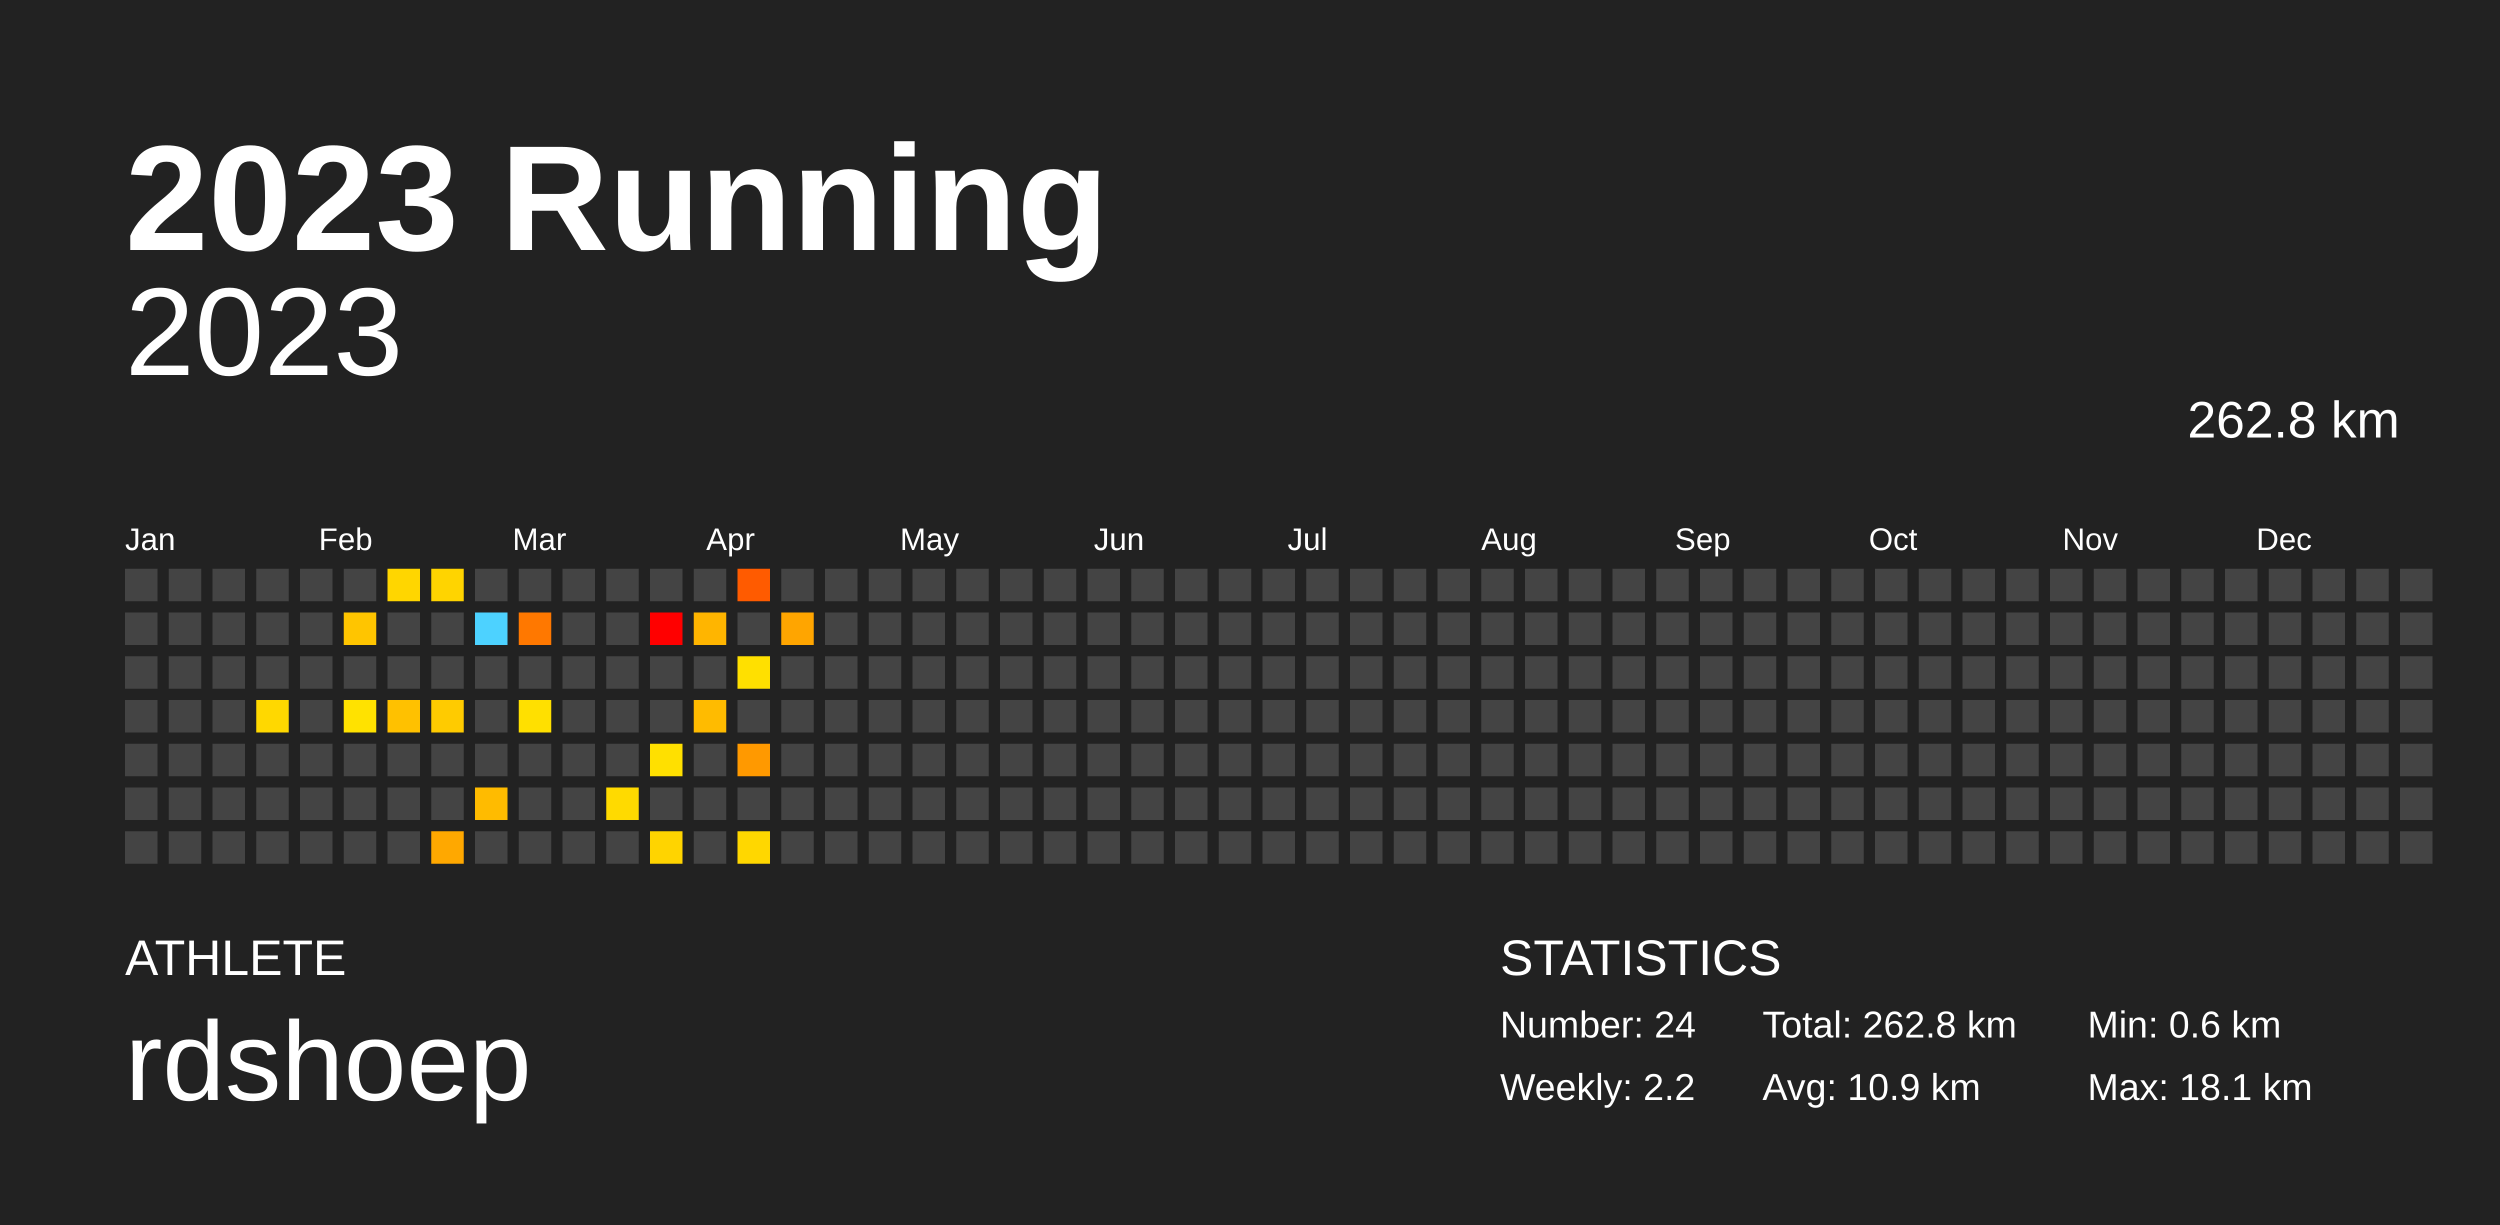
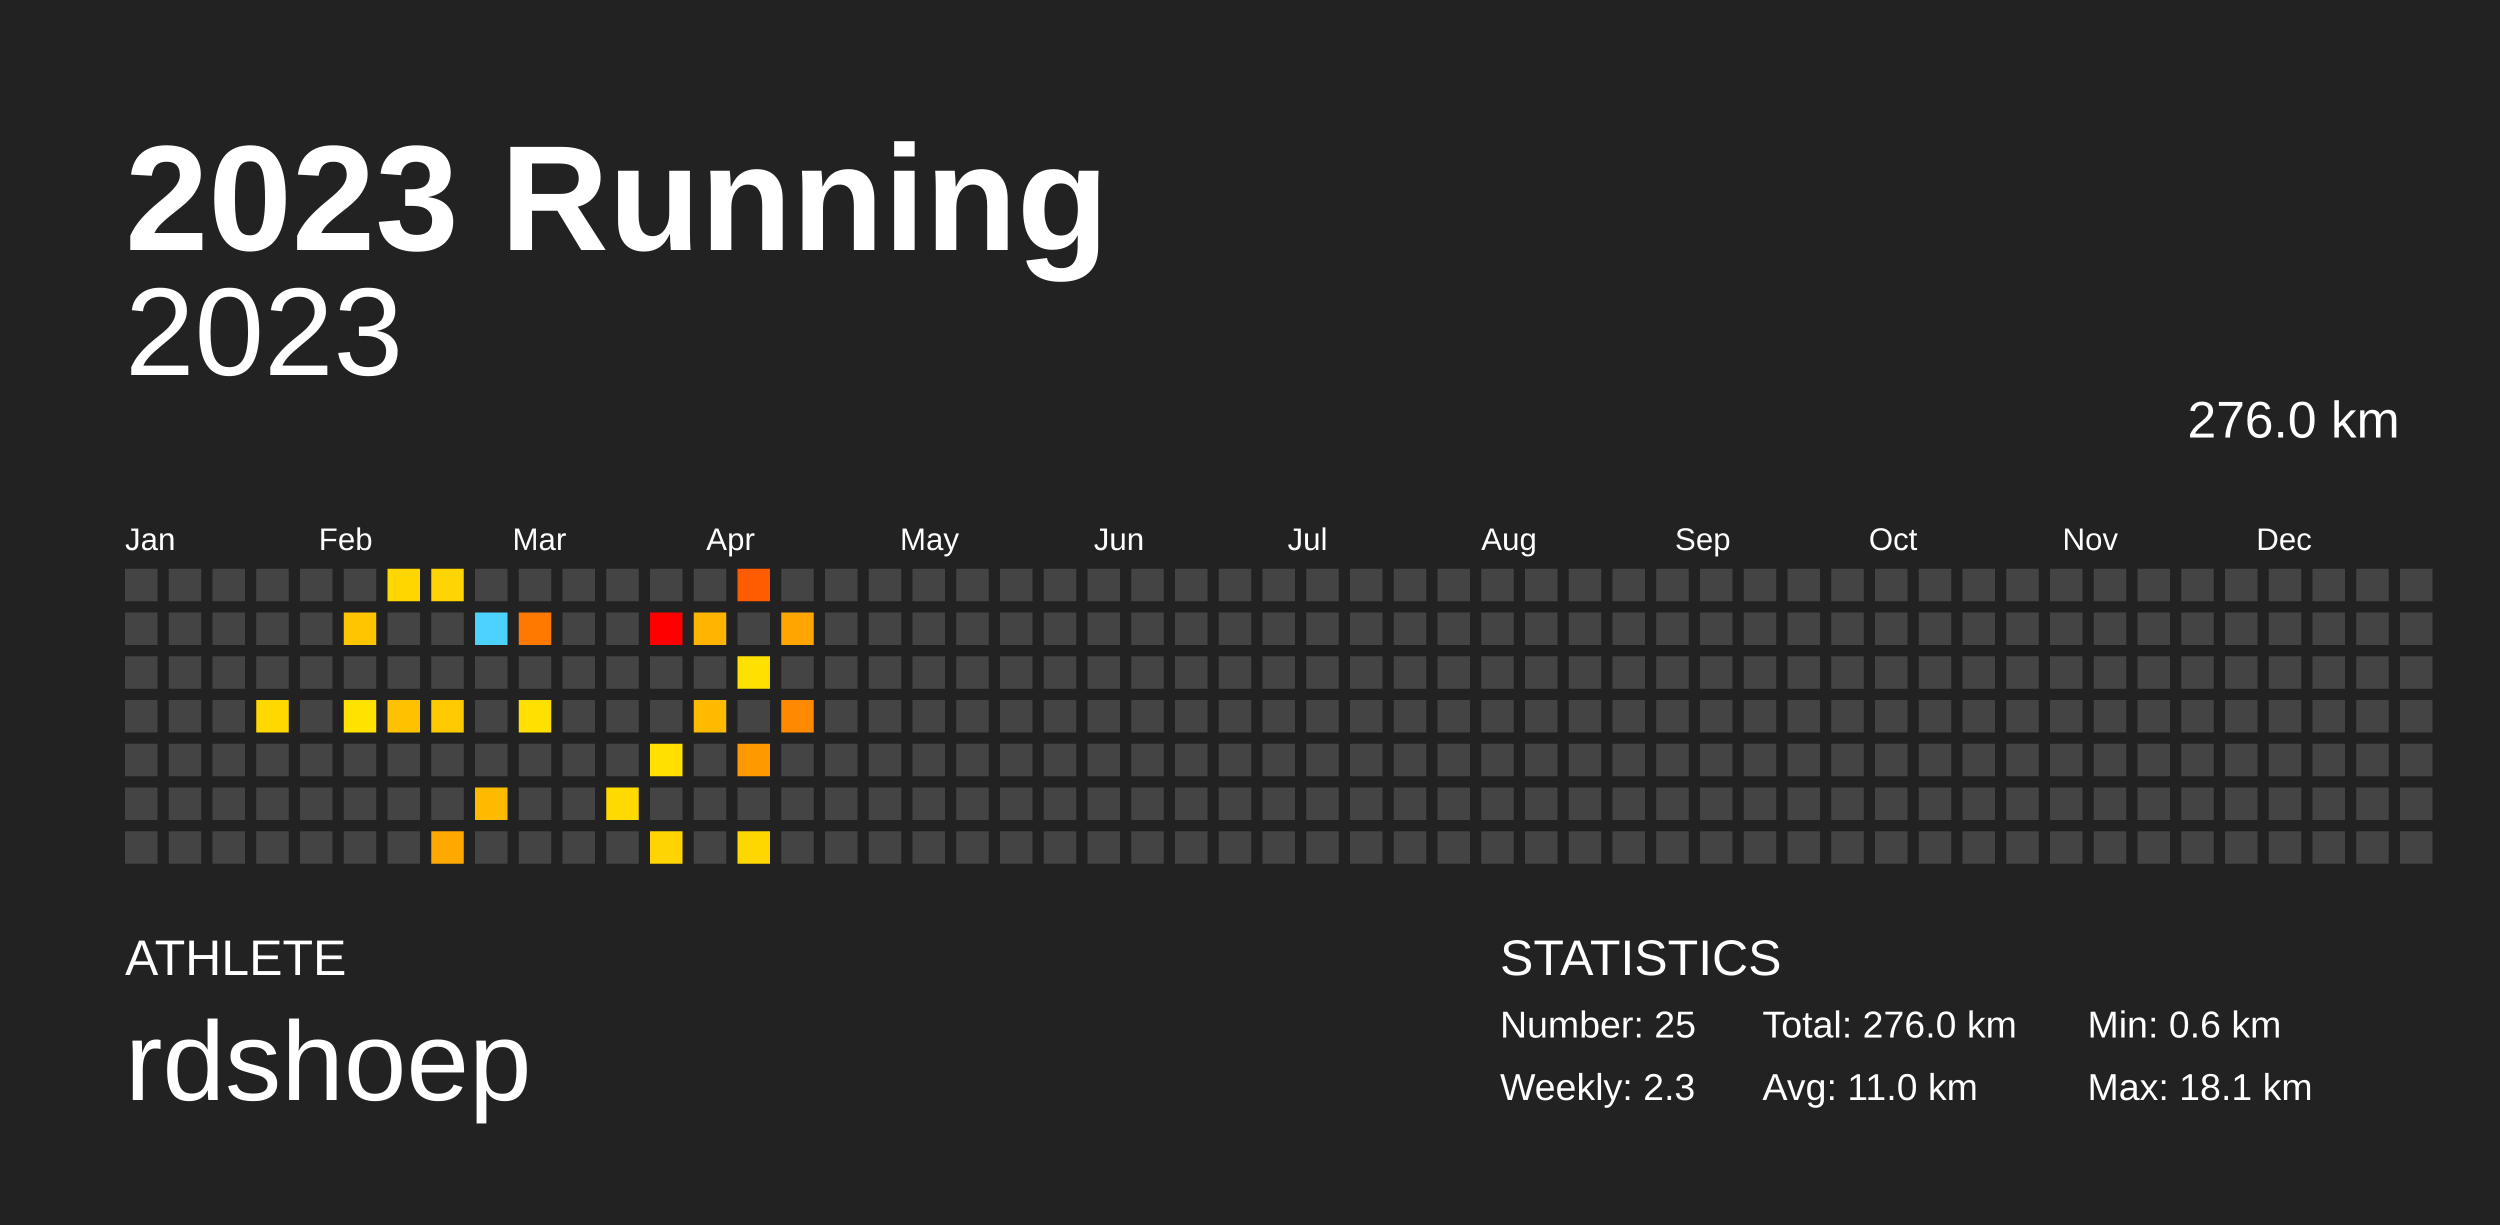
<svg xmlns="http://www.w3.org/2000/svg" baseProfile="full" height="98mm" version="1.1" viewBox="0,0,200,98" width="200mm">
  <defs />
  <rect fill="#222222" height="98" width="200" x="0" y="0" />
  <text fill="#FFFFFF" style="font-size:12px; font-family:Arial; font-weight:bold;" x="10" y="20">2023 Running</text>
  <text fill="#FFFFFF" style="font-size:4px; font-family:Arial" x="10" y="78">ATHLETE</text>
  <text fill="#FFFFFF" style="font-size:9px; font-family:Arial" x="10" y="88">rdshoep</text>
  <text fill="#FFFFFF" style="font-size:4px; font-family:Arial" x="120" y="78">STATISTICS</text>
-   <text fill="#FFFFFF" style="font-size:3px; font-family:Arial" x="120" y="83">Number: 24</text>
-   <text fill="#FFFFFF" style="font-size:3px; font-family:Arial" x="120" y="88">Weekly: 2.2</text>
-   <text fill="#FFFFFF" style="font-size:3px; font-family:Arial" x="141" y="83">Total: 262.8 km</text>
-   <text fill="#FFFFFF" style="font-size:3px; font-family:Arial" x="141" y="88">Avg: 10.9 km</text>
+   <text fill="#FFFFFF" style="font-size:3px; font-family:Arial" x="120" y="83">Number: 25</text>
+   <text fill="#FFFFFF" style="font-size:3px; font-family:Arial" x="120" y="88">Weekly: 2.3</text>
+   <text fill="#FFFFFF" style="font-size:3px; font-family:Arial" x="141" y="83">Total: 276.0 km</text>
+   <text fill="#FFFFFF" style="font-size:3px; font-family:Arial" x="141" y="88">Avg: 11.0 km</text>
  <text fill="#FFFFFF" style="font-size:3px; font-family:Arial" x="167" y="83">Min: 0.6 km</text>
  <text fill="#FFFFFF" style="font-size:3px; font-family:Arial" x="167" y="88">Max: 18.1 km</text>
  <text alignment-baseline="hanging" fill="#FFFFFF" style="font-size:10.0px; font-family:Arial;" x="10" y="30">2023</text>
-   <text alignment-baseline="hanging" fill="#FFFFFF" style="font-size:4.125px; font-family:Arial;" x="175" y="35">262.8 km</text>
+   <text alignment-baseline="hanging" fill="#FFFFFF" style="font-size:4.125px; font-family:Arial;" x="175" y="35">276.0 km</text>
  <text fill="#FFFFFF" style="font-size:2.5px; font-family:Arial" x="10.0" y="44">Jan</text>
  <text fill="#FFFFFF" style="font-size:2.5px; font-family:Arial" x="25.5" y="44">Feb</text>
  <text fill="#FFFFFF" style="font-size:2.5px; font-family:Arial" x="41.0" y="44">Mar</text>
  <text fill="#FFFFFF" style="font-size:2.5px; font-family:Arial" x="56.5" y="44">Apr</text>
  <text fill="#FFFFFF" style="font-size:2.5px; font-family:Arial" x="72.0" y="44">May</text>
  <text fill="#FFFFFF" style="font-size:2.5px; font-family:Arial" x="87.5" y="44">Jun</text>
  <text fill="#FFFFFF" style="font-size:2.5px; font-family:Arial" x="103.0" y="44">Jul</text>
  <text fill="#FFFFFF" style="font-size:2.5px; font-family:Arial" x="118.5" y="44">Aug</text>
  <text fill="#FFFFFF" style="font-size:2.5px; font-family:Arial" x="134.0" y="44">Sep</text>
  <text fill="#FFFFFF" style="font-size:2.5px; font-family:Arial" x="149.5" y="44">Oct</text>
  <text fill="#FFFFFF" style="font-size:2.5px; font-family:Arial" x="165.0" y="44">Nov</text>
  <text fill="#FFFFFF" style="font-size:2.5px; font-family:Arial" x="180.5" y="44">Dec</text>
  <rect fill="#444444" height="2.6" width="2.6" x="10.0" y="45.5" />
  <rect fill="#444444" height="2.6" width="2.6" x="10.0" y="49.0" />
  <rect fill="#444444" height="2.6" width="2.6" x="10.0" y="52.5" />
  <rect fill="#444444" height="2.6" width="2.6" x="10.0" y="56.0" />
  <rect fill="#444444" height="2.6" width="2.6" x="10.0" y="59.5" />
  <rect fill="#444444" height="2.6" width="2.6" x="10.0" y="63.0" />
  <rect fill="#444444" height="2.6" width="2.6" x="10.0" y="66.5" />
  <rect fill="#444444" height="2.6" width="2.6" x="13.5" y="45.5" />
  <rect fill="#444444" height="2.6" width="2.6" x="13.5" y="49.0" />
  <rect fill="#444444" height="2.6" width="2.6" x="13.5" y="52.5" />
  <rect fill="#444444" height="2.6" width="2.6" x="13.5" y="56.0" />
  <rect fill="#444444" height="2.6" width="2.6" x="13.5" y="59.5" />
  <rect fill="#444444" height="2.6" width="2.6" x="13.5" y="63.0" />
  <rect fill="#444444" height="2.6" width="2.6" x="13.5" y="66.5" />
  <rect fill="#444444" height="2.6" width="2.6" x="17.0" y="45.5" />
  <rect fill="#444444" height="2.6" width="2.6" x="17.0" y="49.0" />
  <rect fill="#444444" height="2.6" width="2.6" x="17.0" y="52.5" />
  <rect fill="#444444" height="2.6" width="2.6" x="17.0" y="56.0" />
  <rect fill="#444444" height="2.6" width="2.6" x="17.0" y="59.5" />
  <rect fill="#444444" height="2.6" width="2.6" x="17.0" y="63.0" />
  <rect fill="#444444" height="2.6" width="2.6" x="17.0" y="66.5" />
  <rect fill="#444444" height="2.6" width="2.6" x="20.5" y="45.5" />
  <rect fill="#444444" height="2.6" width="2.6" x="20.5" y="49.0" />
  <rect fill="#444444" height="2.6" width="2.6" x="20.5" y="52.5" />
  <rect fill="#ffd800" height="2.6" width="2.6" x="20.5" y="56.0" />
  <rect fill="#444444" height="2.6" width="2.6" x="20.5" y="59.5" />
  <rect fill="#444444" height="2.6" width="2.6" x="20.5" y="63.0" />
  <rect fill="#444444" height="2.6" width="2.6" x="20.5" y="66.5" />
  <rect fill="#444444" height="2.6" width="2.6" x="24.0" y="45.5" />
  <rect fill="#444444" height="2.6" width="2.6" x="24.0" y="49.0" />
  <rect fill="#444444" height="2.6" width="2.6" x="24.0" y="52.5" />
  <rect fill="#444444" height="2.6" width="2.6" x="24.0" y="56.0" />
  <rect fill="#444444" height="2.6" width="2.6" x="24.0" y="59.5" />
  <rect fill="#444444" height="2.6" width="2.6" x="24.0" y="63.0" />
  <rect fill="#444444" height="2.6" width="2.6" x="24.0" y="66.5" />
  <rect fill="#444444" height="2.6" width="2.6" x="27.5" y="45.5" />
  <rect fill="#ffc500" height="2.6" width="2.6" x="27.5" y="49.0" />
  <rect fill="#444444" height="2.6" width="2.6" x="27.5" y="52.5" />
  <rect fill="#ffe200" height="2.6" width="2.6" x="27.5" y="56.0" />
  <rect fill="#444444" height="2.6" width="2.6" x="27.5" y="59.5" />
  <rect fill="#444444" height="2.6" width="2.6" x="27.5" y="63.0" />
  <rect fill="#444444" height="2.6" width="2.6" x="27.5" y="66.5" />
  <rect fill="#ffd600" height="2.6" width="2.6" x="31.0" y="45.5" />
  <rect fill="#444444" height="2.6" width="2.6" x="31.0" y="49.0" />
  <rect fill="#444444" height="2.6" width="2.6" x="31.0" y="52.5" />
  <rect fill="#ffc100" height="2.6" width="2.6" x="31.0" y="56.0" />
  <rect fill="#444444" height="2.6" width="2.6" x="31.0" y="59.5" />
  <rect fill="#444444" height="2.6" width="2.6" x="31.0" y="63.0" />
  <rect fill="#444444" height="2.6" width="2.6" x="31.0" y="66.5" />
  <rect fill="#ffd400" height="2.6" width="2.6" x="34.5" y="45.5" />
  <rect fill="#444444" height="2.6" width="2.6" x="34.5" y="49.0" />
  <rect fill="#444444" height="2.6" width="2.6" x="34.5" y="52.5" />
  <rect fill="#ffcb00" height="2.6" width="2.6" x="34.5" y="56.0" />
  <rect fill="#444444" height="2.6" width="2.6" x="34.5" y="59.5" />
  <rect fill="#444444" height="2.6" width="2.6" x="34.5" y="63.0" />
  <rect fill="#ffa800" height="2.6" width="2.6" x="34.5" y="66.5" />
  <rect fill="#444444" height="2.6" width="2.6" x="38.0" y="45.5" />
  <rect fill="#4dd2ff" height="2.6" width="2.6" x="38.0" y="49.0" />
  <rect fill="#444444" height="2.6" width="2.6" x="38.0" y="52.5" />
  <rect fill="#444444" height="2.6" width="2.6" x="38.0" y="56.0" />
  <rect fill="#444444" height="2.6" width="2.6" x="38.0" y="59.5" />
  <rect fill="#ffbb00" height="2.6" width="2.6" x="38.0" y="63.0" />
  <rect fill="#444444" height="2.6" width="2.6" x="38.0" y="66.5" />
  <rect fill="#444444" height="2.6" width="2.6" x="41.5" y="45.5" />
  <rect fill="#ff7800" height="2.6" width="2.6" x="41.5" y="49.0" />
  <rect fill="#444444" height="2.6" width="2.6" x="41.5" y="52.5" />
  <rect fill="#ffe000" height="2.6" width="2.6" x="41.5" y="56.0" />
  <rect fill="#444444" height="2.6" width="2.6" x="41.5" y="59.5" />
  <rect fill="#444444" height="2.6" width="2.6" x="41.5" y="63.0" />
  <rect fill="#444444" height="2.6" width="2.6" x="41.5" y="66.5" />
  <rect fill="#444444" height="2.6" width="2.6" x="45.0" y="45.5" />
  <rect fill="#444444" height="2.6" width="2.6" x="45.0" y="49.0" />
  <rect fill="#444444" height="2.6" width="2.6" x="45.0" y="52.5" />
  <rect fill="#444444" height="2.6" width="2.6" x="45.0" y="56.0" />
  <rect fill="#444444" height="2.6" width="2.6" x="45.0" y="59.5" />
  <rect fill="#444444" height="2.6" width="2.6" x="45.0" y="63.0" />
  <rect fill="#444444" height="2.6" width="2.6" x="45.0" y="66.5" />
  <rect fill="#444444" height="2.6" width="2.6" x="48.5" y="45.5" />
  <rect fill="#444444" height="2.6" width="2.6" x="48.5" y="49.0" />
  <rect fill="#444444" height="2.6" width="2.6" x="48.5" y="52.5" />
  <rect fill="#444444" height="2.6" width="2.6" x="48.5" y="56.0" />
  <rect fill="#444444" height="2.6" width="2.6" x="48.5" y="59.5" />
  <rect fill="#ffda00" height="2.6" width="2.6" x="48.5" y="63.0" />
  <rect fill="#444444" height="2.6" width="2.6" x="48.5" y="66.5" />
  <rect fill="#444444" height="2.6" width="2.6" x="52.0" y="45.5" />
  <rect fill="#ff0000" height="2.6" width="2.6" x="52.0" y="49.0" />
  <rect fill="#444444" height="2.6" width="2.6" x="52.0" y="52.5" />
  <rect fill="#444444" height="2.6" width="2.6" x="52.0" y="56.0" />
  <rect fill="#ffe000" height="2.6" width="2.6" x="52.0" y="59.5" />
  <rect fill="#444444" height="2.6" width="2.6" x="52.0" y="63.0" />
  <rect fill="#ffd400" height="2.6" width="2.6" x="52.0" y="66.5" />
  <rect fill="#444444" height="2.6" width="2.6" x="55.5" y="45.5" />
  <rect fill="#ffb500" height="2.6" width="2.6" x="55.5" y="49.0" />
  <rect fill="#444444" height="2.6" width="2.6" x="55.5" y="52.5" />
  <rect fill="#ffbb00" height="2.6" width="2.6" x="55.5" y="56.0" />
  <rect fill="#444444" height="2.6" width="2.6" x="55.5" y="59.5" />
  <rect fill="#444444" height="2.6" width="2.6" x="55.5" y="63.0" />
  <rect fill="#444444" height="2.6" width="2.6" x="55.5" y="66.5" />
  <rect fill="#ff5b00" height="2.6" width="2.6" x="59.0" y="45.5" />
  <rect fill="#444444" height="2.6" width="2.6" x="59.0" y="49.0" />
  <rect fill="#ffe000" height="2.6" width="2.6" x="59.0" y="52.5" />
  <rect fill="#444444" height="2.6" width="2.6" x="59.0" y="56.0" />
  <rect fill="#ff9900" height="2.6" width="2.6" x="59.0" y="59.5" />
  <rect fill="#444444" height="2.6" width="2.6" x="59.0" y="63.0" />
  <rect fill="#ffd700" height="2.6" width="2.6" x="59.0" y="66.5" />
  <rect fill="#444444" height="2.6" width="2.6" x="62.5" y="45.5" />
  <rect fill="#ffa500" height="2.6" width="2.6" x="62.5" y="49.0" />
  <rect fill="#444444" height="2.6" width="2.6" x="62.5" y="52.5" />
-   <rect fill="#444444" height="2.6" width="2.6" x="62.5" y="56.0" />
+   <rect fill="#ff8900" height="2.6" width="2.6" x="62.5" y="56.0" />
  <rect fill="#444444" height="2.6" width="2.6" x="62.5" y="59.5" />
  <rect fill="#444444" height="2.6" width="2.6" x="62.5" y="63.0" />
  <rect fill="#444444" height="2.6" width="2.6" x="62.5" y="66.5" />
  <rect fill="#444444" height="2.6" width="2.6" x="66.0" y="45.5" />
  <rect fill="#444444" height="2.6" width="2.6" x="66.0" y="49.0" />
  <rect fill="#444444" height="2.6" width="2.6" x="66.0" y="52.5" />
  <rect fill="#444444" height="2.6" width="2.6" x="66.0" y="56.0" />
  <rect fill="#444444" height="2.6" width="2.6" x="66.0" y="59.5" />
  <rect fill="#444444" height="2.6" width="2.6" x="66.0" y="63.0" />
  <rect fill="#444444" height="2.6" width="2.6" x="66.0" y="66.5" />
  <rect fill="#444444" height="2.6" width="2.6" x="69.5" y="45.5" />
  <rect fill="#444444" height="2.6" width="2.6" x="69.5" y="49.0" />
  <rect fill="#444444" height="2.6" width="2.6" x="69.5" y="52.5" />
  <rect fill="#444444" height="2.6" width="2.6" x="69.5" y="56.0" />
  <rect fill="#444444" height="2.6" width="2.6" x="69.5" y="59.5" />
  <rect fill="#444444" height="2.6" width="2.6" x="69.5" y="63.0" />
  <rect fill="#444444" height="2.6" width="2.6" x="69.5" y="66.5" />
  <rect fill="#444444" height="2.6" width="2.6" x="73.0" y="45.5" />
  <rect fill="#444444" height="2.6" width="2.6" x="73.0" y="49.0" />
  <rect fill="#444444" height="2.6" width="2.6" x="73.0" y="52.5" />
  <rect fill="#444444" height="2.6" width="2.6" x="73.0" y="56.0" />
  <rect fill="#444444" height="2.6" width="2.6" x="73.0" y="59.5" />
  <rect fill="#444444" height="2.6" width="2.6" x="73.0" y="63.0" />
  <rect fill="#444444" height="2.6" width="2.6" x="73.0" y="66.5" />
  <rect fill="#444444" height="2.6" width="2.6" x="76.5" y="45.5" />
  <rect fill="#444444" height="2.6" width="2.6" x="76.5" y="49.0" />
  <rect fill="#444444" height="2.6" width="2.6" x="76.5" y="52.5" />
  <rect fill="#444444" height="2.6" width="2.6" x="76.5" y="56.0" />
  <rect fill="#444444" height="2.6" width="2.6" x="76.5" y="59.5" />
  <rect fill="#444444" height="2.6" width="2.6" x="76.5" y="63.0" />
  <rect fill="#444444" height="2.6" width="2.6" x="76.5" y="66.5" />
  <rect fill="#444444" height="2.6" width="2.6" x="80.0" y="45.5" />
  <rect fill="#444444" height="2.6" width="2.6" x="80.0" y="49.0" />
  <rect fill="#444444" height="2.6" width="2.6" x="80.0" y="52.5" />
  <rect fill="#444444" height="2.6" width="2.6" x="80.0" y="56.0" />
  <rect fill="#444444" height="2.6" width="2.6" x="80.0" y="59.5" />
  <rect fill="#444444" height="2.6" width="2.6" x="80.0" y="63.0" />
  <rect fill="#444444" height="2.6" width="2.6" x="80.0" y="66.5" />
  <rect fill="#444444" height="2.6" width="2.6" x="83.5" y="45.5" />
  <rect fill="#444444" height="2.6" width="2.6" x="83.5" y="49.0" />
  <rect fill="#444444" height="2.6" width="2.6" x="83.5" y="52.5" />
  <rect fill="#444444" height="2.6" width="2.6" x="83.5" y="56.0" />
  <rect fill="#444444" height="2.6" width="2.6" x="83.5" y="59.5" />
  <rect fill="#444444" height="2.6" width="2.6" x="83.5" y="63.0" />
  <rect fill="#444444" height="2.6" width="2.6" x="83.5" y="66.5" />
  <rect fill="#444444" height="2.6" width="2.6" x="87.0" y="45.5" />
  <rect fill="#444444" height="2.6" width="2.6" x="87.0" y="49.0" />
  <rect fill="#444444" height="2.6" width="2.6" x="87.0" y="52.5" />
  <rect fill="#444444" height="2.6" width="2.6" x="87.0" y="56.0" />
  <rect fill="#444444" height="2.6" width="2.6" x="87.0" y="59.5" />
  <rect fill="#444444" height="2.6" width="2.6" x="87.0" y="63.0" />
  <rect fill="#444444" height="2.6" width="2.6" x="87.0" y="66.5" />
  <rect fill="#444444" height="2.6" width="2.6" x="90.5" y="45.5" />
  <rect fill="#444444" height="2.6" width="2.6" x="90.5" y="49.0" />
  <rect fill="#444444" height="2.6" width="2.6" x="90.5" y="52.5" />
  <rect fill="#444444" height="2.6" width="2.6" x="90.5" y="56.0" />
  <rect fill="#444444" height="2.6" width="2.6" x="90.5" y="59.5" />
  <rect fill="#444444" height="2.6" width="2.6" x="90.5" y="63.0" />
  <rect fill="#444444" height="2.6" width="2.6" x="90.5" y="66.5" />
  <rect fill="#444444" height="2.6" width="2.6" x="94.0" y="45.5" />
  <rect fill="#444444" height="2.6" width="2.6" x="94.0" y="49.0" />
  <rect fill="#444444" height="2.6" width="2.6" x="94.0" y="52.5" />
  <rect fill="#444444" height="2.6" width="2.6" x="94.0" y="56.0" />
  <rect fill="#444444" height="2.6" width="2.6" x="94.0" y="59.5" />
  <rect fill="#444444" height="2.6" width="2.6" x="94.0" y="63.0" />
  <rect fill="#444444" height="2.6" width="2.6" x="94.0" y="66.5" />
  <rect fill="#444444" height="2.6" width="2.6" x="97.5" y="45.5" />
  <rect fill="#444444" height="2.6" width="2.6" x="97.5" y="49.0" />
  <rect fill="#444444" height="2.6" width="2.6" x="97.5" y="52.5" />
  <rect fill="#444444" height="2.6" width="2.6" x="97.5" y="56.0" />
  <rect fill="#444444" height="2.6" width="2.6" x="97.5" y="59.5" />
  <rect fill="#444444" height="2.6" width="2.6" x="97.5" y="63.0" />
  <rect fill="#444444" height="2.6" width="2.6" x="97.5" y="66.5" />
  <rect fill="#444444" height="2.6" width="2.6" x="101.0" y="45.5" />
  <rect fill="#444444" height="2.6" width="2.6" x="101.0" y="49.0" />
  <rect fill="#444444" height="2.6" width="2.6" x="101.0" y="52.5" />
  <rect fill="#444444" height="2.6" width="2.6" x="101.0" y="56.0" />
  <rect fill="#444444" height="2.6" width="2.6" x="101.0" y="59.5" />
  <rect fill="#444444" height="2.6" width="2.6" x="101.0" y="63.0" />
  <rect fill="#444444" height="2.6" width="2.6" x="101.0" y="66.5" />
  <rect fill="#444444" height="2.6" width="2.6" x="104.5" y="45.5" />
  <rect fill="#444444" height="2.6" width="2.6" x="104.5" y="49.0" />
  <rect fill="#444444" height="2.6" width="2.6" x="104.5" y="52.5" />
  <rect fill="#444444" height="2.6" width="2.6" x="104.5" y="56.0" />
  <rect fill="#444444" height="2.6" width="2.6" x="104.5" y="59.5" />
  <rect fill="#444444" height="2.6" width="2.6" x="104.5" y="63.0" />
  <rect fill="#444444" height="2.6" width="2.6" x="104.5" y="66.5" />
  <rect fill="#444444" height="2.6" width="2.6" x="108.0" y="45.5" />
  <rect fill="#444444" height="2.6" width="2.6" x="108.0" y="49.0" />
  <rect fill="#444444" height="2.6" width="2.6" x="108.0" y="52.5" />
  <rect fill="#444444" height="2.6" width="2.6" x="108.0" y="56.0" />
  <rect fill="#444444" height="2.6" width="2.6" x="108.0" y="59.5" />
  <rect fill="#444444" height="2.6" width="2.6" x="108.0" y="63.0" />
  <rect fill="#444444" height="2.6" width="2.6" x="108.0" y="66.5" />
  <rect fill="#444444" height="2.6" width="2.6" x="111.5" y="45.5" />
  <rect fill="#444444" height="2.6" width="2.6" x="111.5" y="49.0" />
  <rect fill="#444444" height="2.6" width="2.6" x="111.5" y="52.5" />
  <rect fill="#444444" height="2.6" width="2.6" x="111.5" y="56.0" />
  <rect fill="#444444" height="2.6" width="2.6" x="111.5" y="59.5" />
  <rect fill="#444444" height="2.6" width="2.6" x="111.5" y="63.0" />
  <rect fill="#444444" height="2.6" width="2.6" x="111.5" y="66.5" />
  <rect fill="#444444" height="2.6" width="2.6" x="115.0" y="45.5" />
  <rect fill="#444444" height="2.6" width="2.6" x="115.0" y="49.0" />
  <rect fill="#444444" height="2.6" width="2.6" x="115.0" y="52.5" />
  <rect fill="#444444" height="2.6" width="2.6" x="115.0" y="56.0" />
  <rect fill="#444444" height="2.6" width="2.6" x="115.0" y="59.5" />
  <rect fill="#444444" height="2.6" width="2.6" x="115.0" y="63.0" />
  <rect fill="#444444" height="2.6" width="2.6" x="115.0" y="66.5" />
  <rect fill="#444444" height="2.6" width="2.6" x="118.5" y="45.5" />
  <rect fill="#444444" height="2.6" width="2.6" x="118.5" y="49.0" />
  <rect fill="#444444" height="2.6" width="2.6" x="118.5" y="52.5" />
  <rect fill="#444444" height="2.6" width="2.6" x="118.5" y="56.0" />
  <rect fill="#444444" height="2.6" width="2.6" x="118.5" y="59.5" />
  <rect fill="#444444" height="2.6" width="2.6" x="118.5" y="63.0" />
  <rect fill="#444444" height="2.6" width="2.6" x="118.5" y="66.5" />
  <rect fill="#444444" height="2.6" width="2.6" x="122.0" y="45.5" />
  <rect fill="#444444" height="2.6" width="2.6" x="122.0" y="49.0" />
  <rect fill="#444444" height="2.6" width="2.6" x="122.0" y="52.5" />
  <rect fill="#444444" height="2.6" width="2.6" x="122.0" y="56.0" />
  <rect fill="#444444" height="2.6" width="2.6" x="122.0" y="59.5" />
  <rect fill="#444444" height="2.6" width="2.6" x="122.0" y="63.0" />
  <rect fill="#444444" height="2.6" width="2.6" x="122.0" y="66.5" />
  <rect fill="#444444" height="2.6" width="2.6" x="125.5" y="45.5" />
  <rect fill="#444444" height="2.6" width="2.6" x="125.5" y="49.0" />
  <rect fill="#444444" height="2.6" width="2.6" x="125.5" y="52.5" />
  <rect fill="#444444" height="2.6" width="2.6" x="125.5" y="56.0" />
  <rect fill="#444444" height="2.6" width="2.6" x="125.5" y="59.5" />
  <rect fill="#444444" height="2.6" width="2.6" x="125.5" y="63.0" />
  <rect fill="#444444" height="2.6" width="2.6" x="125.5" y="66.5" />
  <rect fill="#444444" height="2.6" width="2.6" x="129.0" y="45.5" />
  <rect fill="#444444" height="2.6" width="2.6" x="129.0" y="49.0" />
  <rect fill="#444444" height="2.6" width="2.6" x="129.0" y="52.5" />
  <rect fill="#444444" height="2.6" width="2.6" x="129.0" y="56.0" />
  <rect fill="#444444" height="2.6" width="2.6" x="129.0" y="59.5" />
  <rect fill="#444444" height="2.6" width="2.6" x="129.0" y="63.0" />
  <rect fill="#444444" height="2.6" width="2.6" x="129.0" y="66.5" />
  <rect fill="#444444" height="2.6" width="2.6" x="132.5" y="45.5" />
  <rect fill="#444444" height="2.6" width="2.6" x="132.5" y="49.0" />
  <rect fill="#444444" height="2.6" width="2.6" x="132.5" y="52.5" />
  <rect fill="#444444" height="2.6" width="2.6" x="132.5" y="56.0" />
  <rect fill="#444444" height="2.6" width="2.6" x="132.5" y="59.5" />
  <rect fill="#444444" height="2.6" width="2.6" x="132.5" y="63.0" />
  <rect fill="#444444" height="2.6" width="2.6" x="132.5" y="66.5" />
  <rect fill="#444444" height="2.6" width="2.6" x="136.0" y="45.5" />
  <rect fill="#444444" height="2.6" width="2.6" x="136.0" y="49.0" />
  <rect fill="#444444" height="2.6" width="2.6" x="136.0" y="52.5" />
  <rect fill="#444444" height="2.6" width="2.6" x="136.0" y="56.0" />
  <rect fill="#444444" height="2.6" width="2.6" x="136.0" y="59.5" />
  <rect fill="#444444" height="2.6" width="2.6" x="136.0" y="63.0" />
  <rect fill="#444444" height="2.6" width="2.6" x="136.0" y="66.5" />
  <rect fill="#444444" height="2.6" width="2.6" x="139.5" y="45.5" />
  <rect fill="#444444" height="2.6" width="2.6" x="139.5" y="49.0" />
  <rect fill="#444444" height="2.6" width="2.6" x="139.5" y="52.5" />
  <rect fill="#444444" height="2.6" width="2.6" x="139.5" y="56.0" />
  <rect fill="#444444" height="2.6" width="2.6" x="139.5" y="59.5" />
  <rect fill="#444444" height="2.6" width="2.6" x="139.5" y="63.0" />
  <rect fill="#444444" height="2.6" width="2.6" x="139.5" y="66.5" />
  <rect fill="#444444" height="2.6" width="2.6" x="143.0" y="45.5" />
  <rect fill="#444444" height="2.6" width="2.6" x="143.0" y="49.0" />
  <rect fill="#444444" height="2.6" width="2.6" x="143.0" y="52.5" />
  <rect fill="#444444" height="2.6" width="2.6" x="143.0" y="56.0" />
  <rect fill="#444444" height="2.6" width="2.6" x="143.0" y="59.5" />
  <rect fill="#444444" height="2.6" width="2.6" x="143.0" y="63.0" />
  <rect fill="#444444" height="2.6" width="2.6" x="143.0" y="66.5" />
  <rect fill="#444444" height="2.6" width="2.6" x="146.5" y="45.5" />
  <rect fill="#444444" height="2.6" width="2.6" x="146.5" y="49.0" />
  <rect fill="#444444" height="2.6" width="2.6" x="146.5" y="52.5" />
  <rect fill="#444444" height="2.6" width="2.6" x="146.5" y="56.0" />
  <rect fill="#444444" height="2.6" width="2.6" x="146.5" y="59.5" />
  <rect fill="#444444" height="2.6" width="2.6" x="146.5" y="63.0" />
  <rect fill="#444444" height="2.6" width="2.6" x="146.5" y="66.5" />
  <rect fill="#444444" height="2.6" width="2.6" x="150.0" y="45.5" />
  <rect fill="#444444" height="2.6" width="2.6" x="150.0" y="49.0" />
  <rect fill="#444444" height="2.6" width="2.6" x="150.0" y="52.5" />
  <rect fill="#444444" height="2.6" width="2.6" x="150.0" y="56.0" />
  <rect fill="#444444" height="2.6" width="2.6" x="150.0" y="59.5" />
  <rect fill="#444444" height="2.6" width="2.6" x="150.0" y="63.0" />
  <rect fill="#444444" height="2.6" width="2.6" x="150.0" y="66.5" />
  <rect fill="#444444" height="2.6" width="2.6" x="153.5" y="45.5" />
  <rect fill="#444444" height="2.6" width="2.6" x="153.5" y="49.0" />
  <rect fill="#444444" height="2.6" width="2.6" x="153.5" y="52.5" />
  <rect fill="#444444" height="2.6" width="2.6" x="153.5" y="56.0" />
  <rect fill="#444444" height="2.6" width="2.6" x="153.5" y="59.5" />
  <rect fill="#444444" height="2.6" width="2.6" x="153.5" y="63.0" />
  <rect fill="#444444" height="2.6" width="2.6" x="153.5" y="66.5" />
  <rect fill="#444444" height="2.6" width="2.6" x="157.0" y="45.5" />
  <rect fill="#444444" height="2.6" width="2.6" x="157.0" y="49.0" />
  <rect fill="#444444" height="2.6" width="2.6" x="157.0" y="52.5" />
  <rect fill="#444444" height="2.6" width="2.6" x="157.0" y="56.0" />
  <rect fill="#444444" height="2.6" width="2.6" x="157.0" y="59.5" />
  <rect fill="#444444" height="2.6" width="2.6" x="157.0" y="63.0" />
  <rect fill="#444444" height="2.6" width="2.6" x="157.0" y="66.5" />
  <rect fill="#444444" height="2.6" width="2.6" x="160.5" y="45.5" />
  <rect fill="#444444" height="2.6" width="2.6" x="160.5" y="49.0" />
  <rect fill="#444444" height="2.6" width="2.6" x="160.5" y="52.5" />
  <rect fill="#444444" height="2.6" width="2.6" x="160.5" y="56.0" />
  <rect fill="#444444" height="2.6" width="2.6" x="160.5" y="59.5" />
  <rect fill="#444444" height="2.6" width="2.6" x="160.5" y="63.0" />
  <rect fill="#444444" height="2.6" width="2.6" x="160.5" y="66.5" />
  <rect fill="#444444" height="2.6" width="2.6" x="164.0" y="45.5" />
  <rect fill="#444444" height="2.6" width="2.6" x="164.0" y="49.0" />
  <rect fill="#444444" height="2.6" width="2.6" x="164.0" y="52.5" />
  <rect fill="#444444" height="2.6" width="2.6" x="164.0" y="56.0" />
  <rect fill="#444444" height="2.6" width="2.6" x="164.0" y="59.5" />
  <rect fill="#444444" height="2.6" width="2.6" x="164.0" y="63.0" />
  <rect fill="#444444" height="2.6" width="2.6" x="164.0" y="66.5" />
  <rect fill="#444444" height="2.6" width="2.6" x="167.5" y="45.5" />
  <rect fill="#444444" height="2.6" width="2.6" x="167.5" y="49.0" />
  <rect fill="#444444" height="2.6" width="2.6" x="167.5" y="52.5" />
  <rect fill="#444444" height="2.6" width="2.6" x="167.5" y="56.0" />
  <rect fill="#444444" height="2.6" width="2.6" x="167.5" y="59.5" />
  <rect fill="#444444" height="2.6" width="2.6" x="167.5" y="63.0" />
  <rect fill="#444444" height="2.6" width="2.6" x="167.5" y="66.5" />
  <rect fill="#444444" height="2.6" width="2.6" x="171.0" y="45.5" />
  <rect fill="#444444" height="2.6" width="2.6" x="171.0" y="49.0" />
  <rect fill="#444444" height="2.6" width="2.6" x="171.0" y="52.5" />
  <rect fill="#444444" height="2.6" width="2.6" x="171.0" y="56.0" />
  <rect fill="#444444" height="2.6" width="2.6" x="171.0" y="59.5" />
  <rect fill="#444444" height="2.6" width="2.6" x="171.0" y="63.0" />
  <rect fill="#444444" height="2.6" width="2.6" x="171.0" y="66.5" />
  <rect fill="#444444" height="2.6" width="2.6" x="174.5" y="45.5" />
  <rect fill="#444444" height="2.6" width="2.6" x="174.5" y="49.0" />
  <rect fill="#444444" height="2.6" width="2.6" x="174.5" y="52.5" />
  <rect fill="#444444" height="2.6" width="2.6" x="174.5" y="56.0" />
  <rect fill="#444444" height="2.6" width="2.6" x="174.5" y="59.5" />
  <rect fill="#444444" height="2.6" width="2.6" x="174.5" y="63.0" />
  <rect fill="#444444" height="2.6" width="2.6" x="174.5" y="66.5" />
  <rect fill="#444444" height="2.6" width="2.6" x="178.0" y="45.5" />
  <rect fill="#444444" height="2.6" width="2.6" x="178.0" y="49.0" />
  <rect fill="#444444" height="2.6" width="2.6" x="178.0" y="52.5" />
  <rect fill="#444444" height="2.6" width="2.6" x="178.0" y="56.0" />
  <rect fill="#444444" height="2.6" width="2.6" x="178.0" y="59.5" />
  <rect fill="#444444" height="2.6" width="2.6" x="178.0" y="63.0" />
  <rect fill="#444444" height="2.6" width="2.6" x="178.0" y="66.5" />
  <rect fill="#444444" height="2.6" width="2.6" x="181.5" y="45.5" />
  <rect fill="#444444" height="2.6" width="2.6" x="181.5" y="49.0" />
  <rect fill="#444444" height="2.6" width="2.6" x="181.5" y="52.5" />
  <rect fill="#444444" height="2.6" width="2.6" x="181.5" y="56.0" />
  <rect fill="#444444" height="2.6" width="2.6" x="181.5" y="59.5" />
  <rect fill="#444444" height="2.6" width="2.6" x="181.5" y="63.0" />
  <rect fill="#444444" height="2.6" width="2.6" x="181.5" y="66.5" />
  <rect fill="#444444" height="2.6" width="2.6" x="185.0" y="45.5" />
  <rect fill="#444444" height="2.6" width="2.6" x="185.0" y="49.0" />
  <rect fill="#444444" height="2.6" width="2.6" x="185.0" y="52.5" />
  <rect fill="#444444" height="2.6" width="2.6" x="185.0" y="56.0" />
  <rect fill="#444444" height="2.6" width="2.6" x="185.0" y="59.5" />
  <rect fill="#444444" height="2.6" width="2.6" x="185.0" y="63.0" />
  <rect fill="#444444" height="2.6" width="2.6" x="185.0" y="66.5" />
  <rect fill="#444444" height="2.6" width="2.6" x="188.5" y="45.5" />
  <rect fill="#444444" height="2.6" width="2.6" x="188.5" y="49.0" />
  <rect fill="#444444" height="2.6" width="2.6" x="188.5" y="52.5" />
  <rect fill="#444444" height="2.6" width="2.6" x="188.5" y="56.0" />
  <rect fill="#444444" height="2.6" width="2.6" x="188.5" y="59.5" />
  <rect fill="#444444" height="2.6" width="2.6" x="188.5" y="63.0" />
  <rect fill="#444444" height="2.6" width="2.6" x="188.5" y="66.5" />
  <rect fill="#444444" height="2.6" width="2.6" x="192.0" y="45.5" />
  <rect fill="#444444" height="2.6" width="2.6" x="192.0" y="49.0" />
  <rect fill="#444444" height="2.6" width="2.6" x="192.0" y="52.5" />
  <rect fill="#444444" height="2.6" width="2.6" x="192.0" y="56.0" />
  <rect fill="#444444" height="2.6" width="2.6" x="192.0" y="59.5" />
  <rect fill="#444444" height="2.6" width="2.6" x="192.0" y="63.0" />
  <rect fill="#444444" height="2.6" width="2.6" x="192.0" y="66.5" />
</svg>
